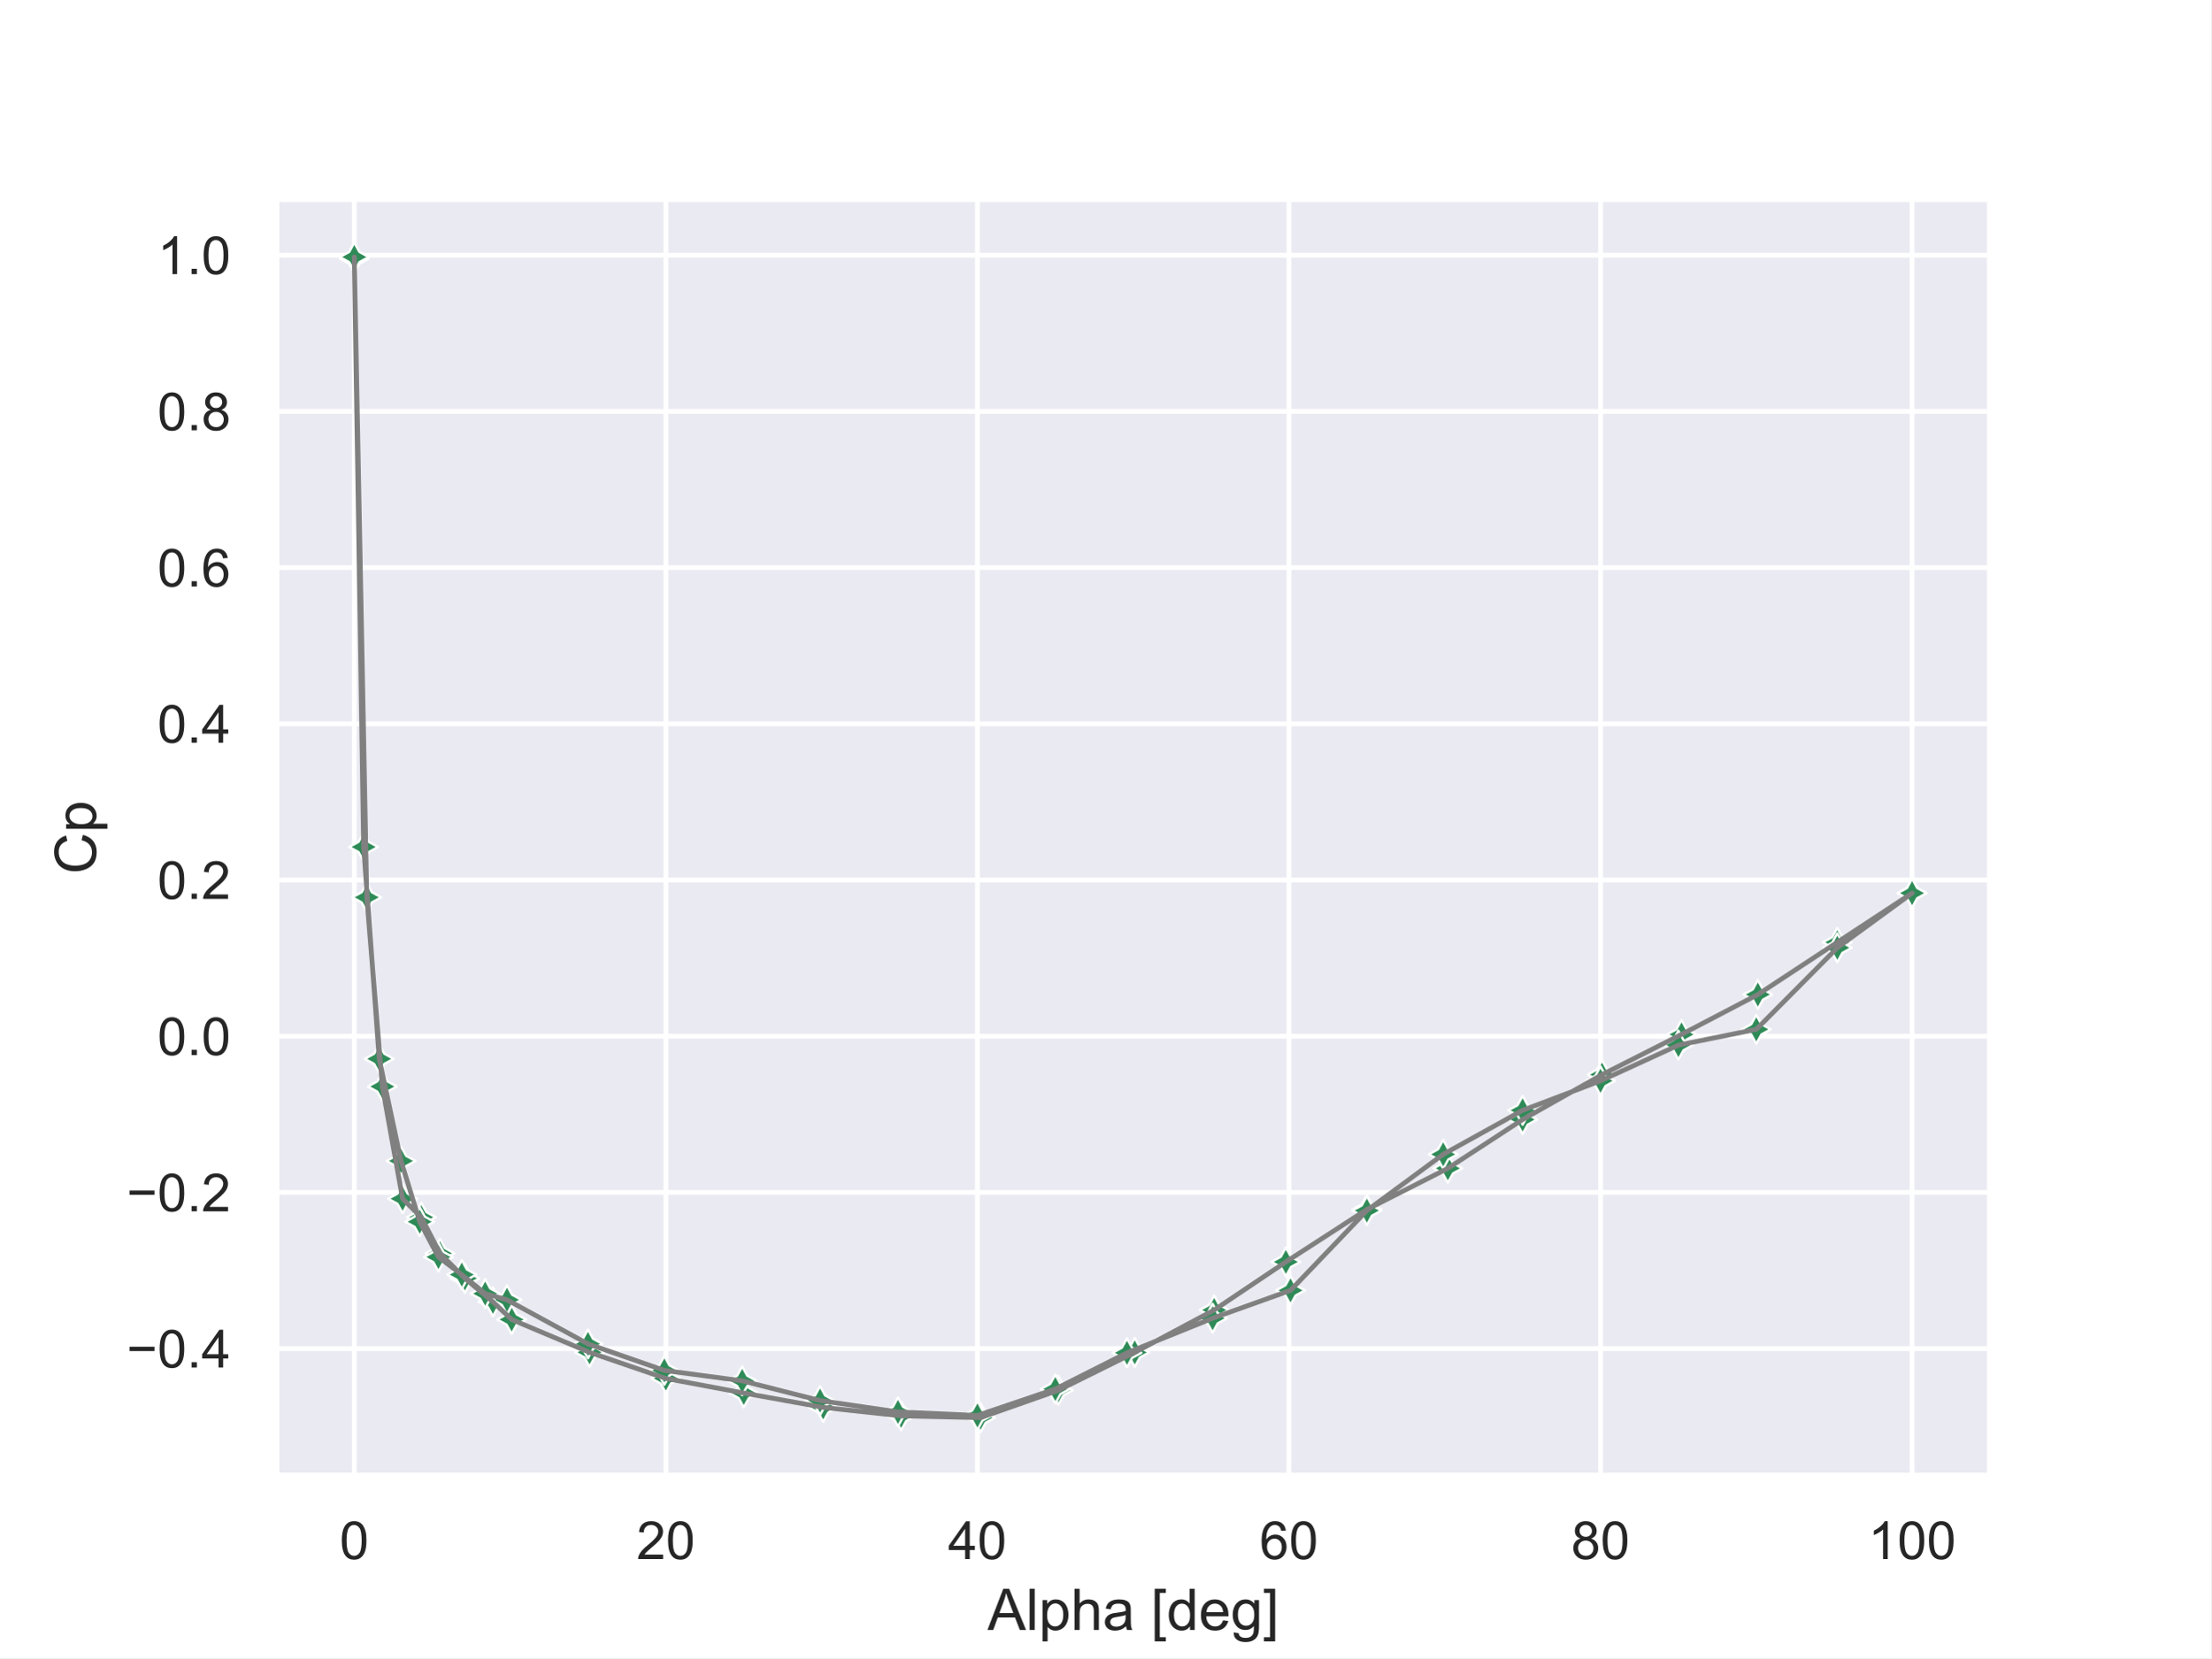
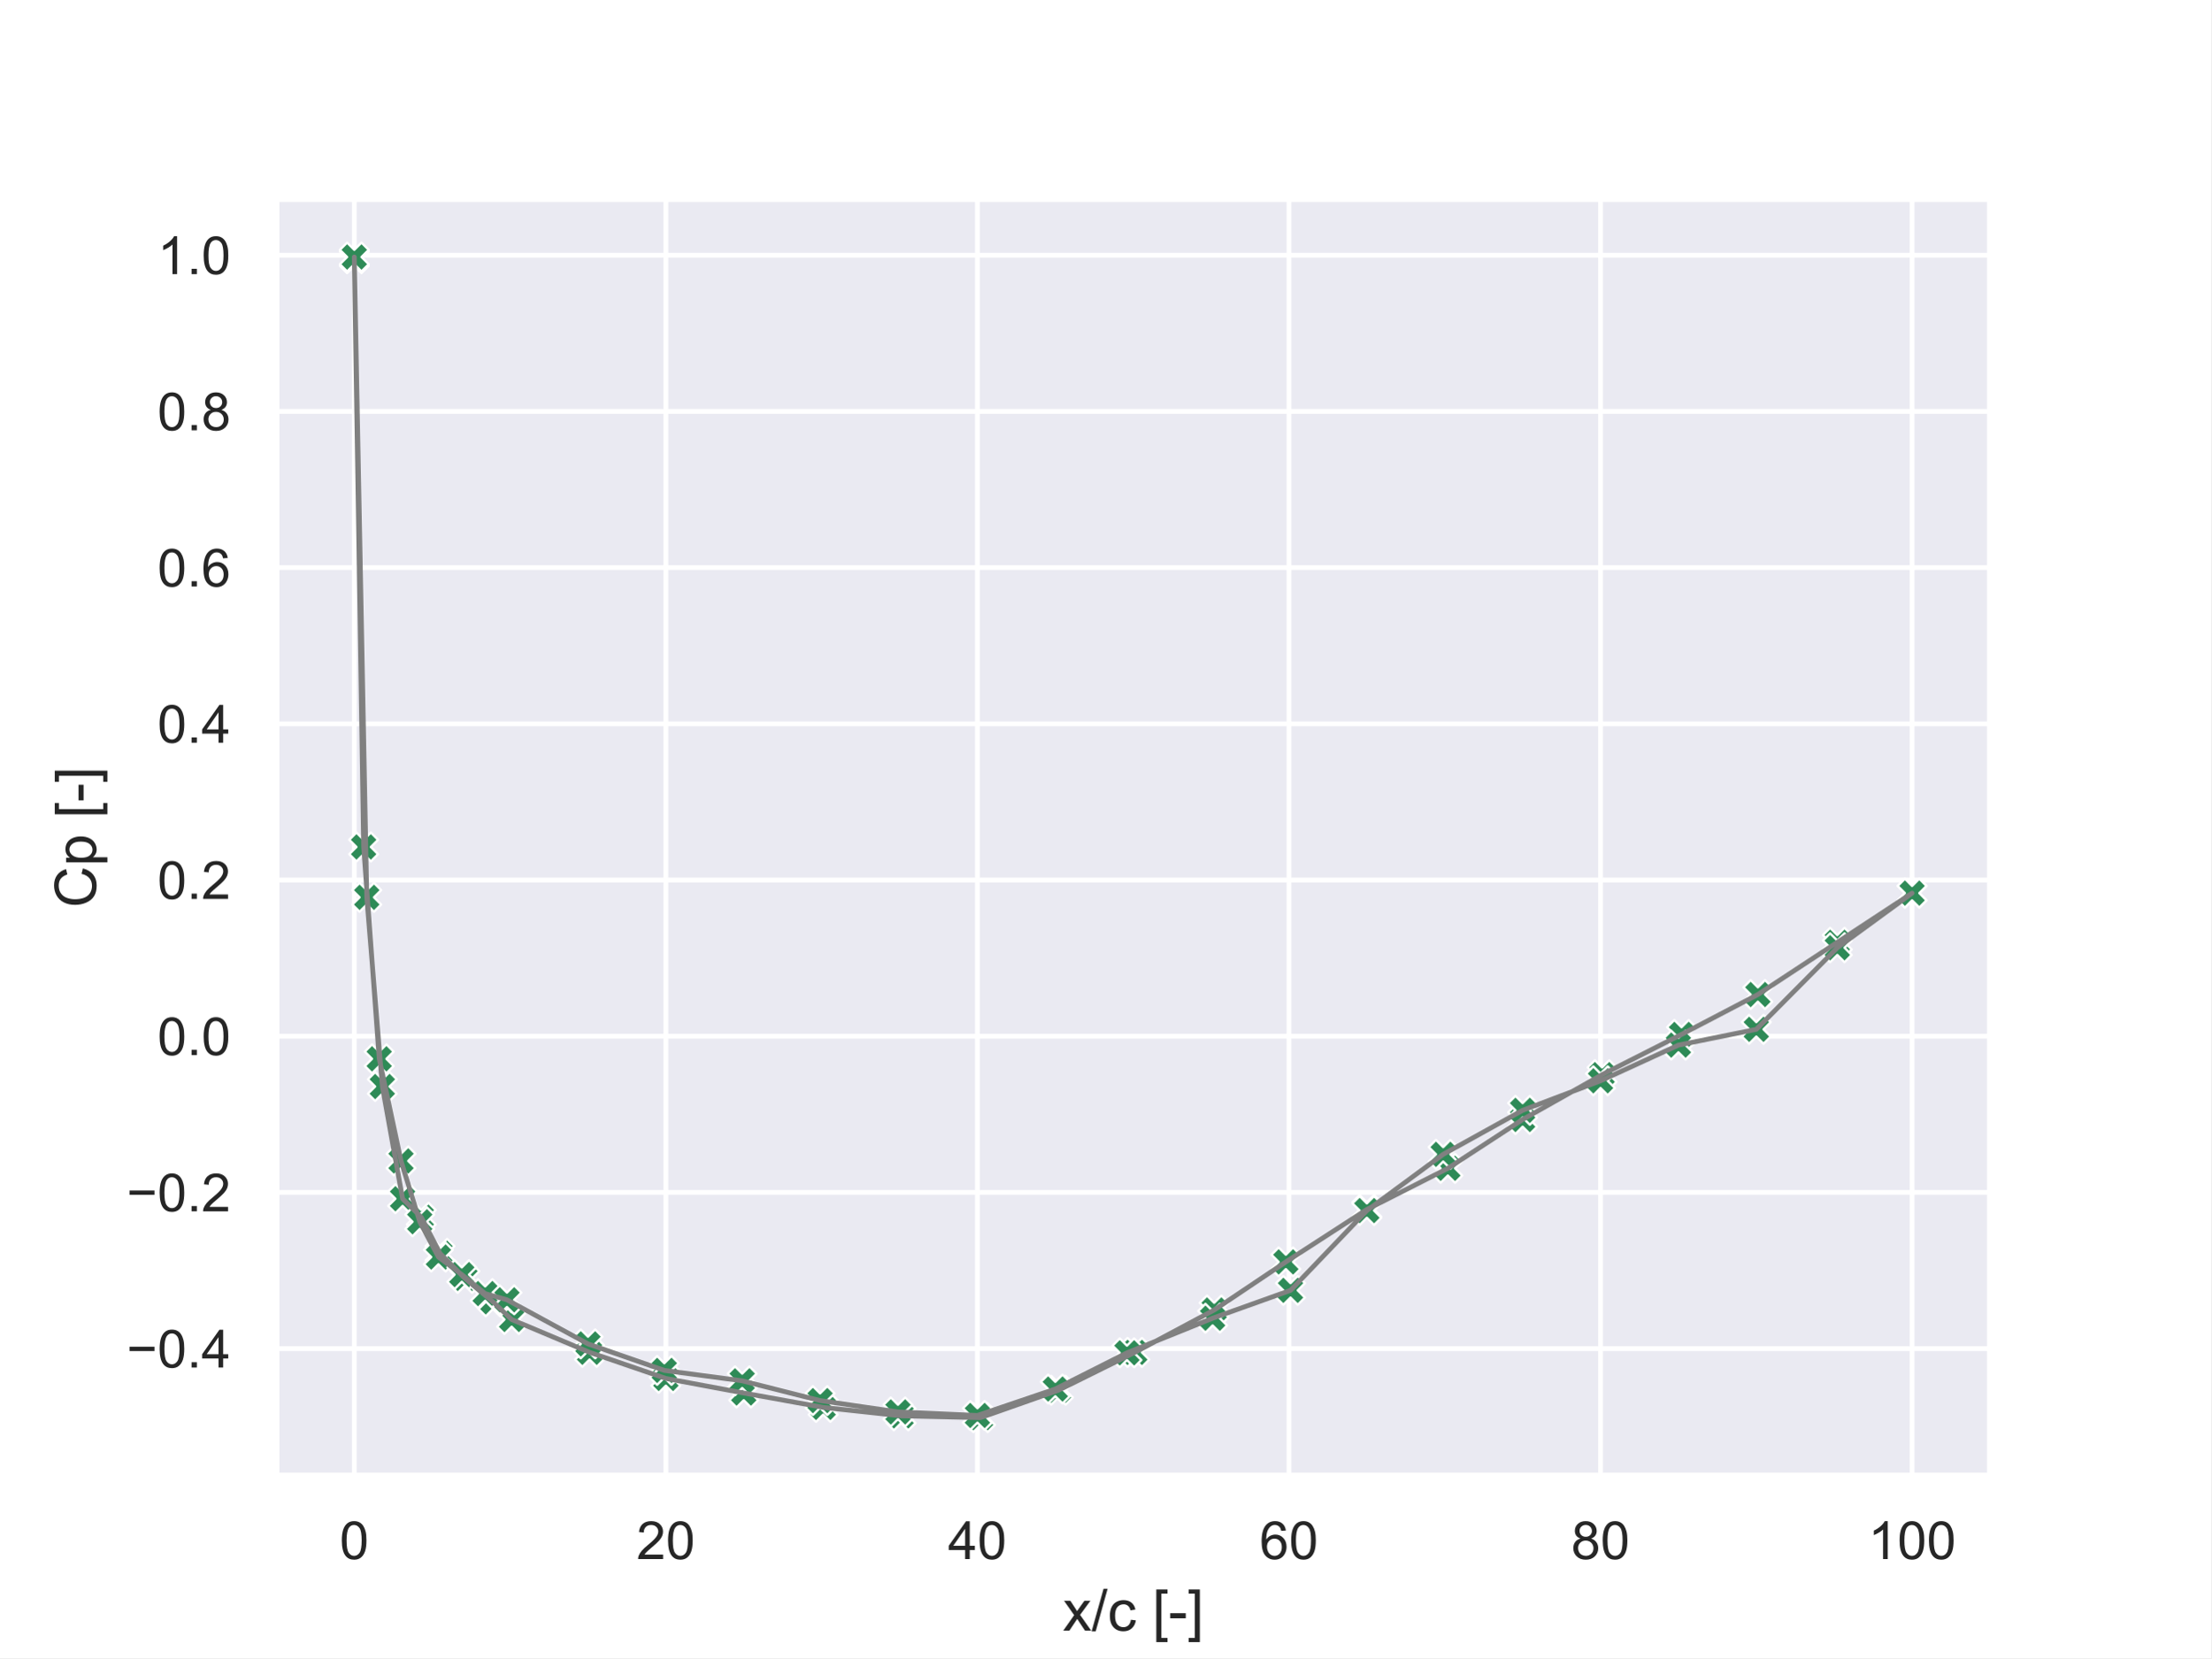
<svg xmlns="http://www.w3.org/2000/svg" xmlns:xlink="http://www.w3.org/1999/xlink" width="460.8pt" height="345.6pt" viewBox="0 0 460.8 345.6" version="1.1">
  <defs>
    <style type="text/css">*{stroke-linejoin: round; stroke-linecap: butt}</style>
  </defs>
  <g id="figure_1">
    <g id="patch_1">
      <path d="M 0 345.6  L 460.8 345.6  L 460.8 0  L 0 0  z " style="fill: #ffffff" />
    </g>
    <g id="axes_1">
      <g id="patch_2">
        <path d="M 57.6 307.584  L 414.72 307.584  L 414.72 41.472  L 57.6 41.472  z " style="fill: #eaeaf2" />
      </g>
      <g id="matplotlib.axis_1">
        <g id="xtick_1">
          <g id="line2d_1">
-             <path d="M 73.833 307.584  L 73.833 41.472  " clip-path="url(#pcb213c6f1f)" style="fill: none; stroke: #ffffff; stroke-linecap: round" />
+             <path d="M 73.833 307.584  L 73.833 41.472  " clip-path="url(#p133eb3e80a)" style="fill: none; stroke: #ffffff; stroke-linecap: round" />
          </g>
          <g id="text_1">
            <g style="fill: #262626" transform="translate(70.77421 324.9576) scale(0.11 -0.11)">
              <defs>
                <path id="ArialMT-30" d="M 266 2259  Q 266 3072 433 3567  Q 600 4063 929 4331  Q 1259 4600 1759 4600  Q 2128 4600 2406 4451  Q 2684 4303 2865 4023  Q 3047 3744 3150 3342  Q 3253 2941 3253 2259  Q 3253 1453 3087 958  Q 2922 463 2592 192  Q 2263 -78 1759 -78  Q 1097 -78 719 397  Q 266 969 266 2259  z M 844 2259  Q 844 1131 1108 757  Q 1372 384 1759 384  Q 2147 384 2411 759  Q 2675 1134 2675 2259  Q 2675 3391 2411 3762  Q 2147 4134 1753 4134  Q 1366 4134 1134 3806  Q 844 3388 844 2259  z " transform="scale(0.015625)" />
              </defs>
              <use xlink:href="#ArialMT-30" />
            </g>
          </g>
        </g>
        <g id="xtick_2">
          <g id="line2d_2">
-             <path d="M 138.764 307.584  L 138.764 41.472  " clip-path="url(#pcb213c6f1f)" style="fill: none; stroke: #ffffff; stroke-linecap: round" />
+             <path d="M 138.764 307.584  L 138.764 41.472  " clip-path="url(#p133eb3e80a)" style="fill: none; stroke: #ffffff; stroke-linecap: round" />
          </g>
          <g id="text_2">
            <g style="fill: #262626" transform="translate(132.6466 324.9576) scale(0.11 -0.11)">
              <defs>
                <path id="ArialMT-32" d="M 3222 541  L 3222 0  L 194 0  Q 188 203 259 391  Q 375 700 629 1000  Q 884 1300 1366 1694  Q 2113 2306 2375 2664  Q 2638 3022 2638 3341  Q 2638 3675 2398 3904  Q 2159 4134 1775 4134  Q 1369 4134 1125 3890  Q 881 3647 878 3216  L 300 3275  Q 359 3922 746 4261  Q 1134 4600 1788 4600  Q 2447 4600 2831 4234  Q 3216 3869 3216 3328  Q 3216 3053 3103 2787  Q 2991 2522 2730 2228  Q 2469 1934 1863 1422  Q 1356 997 1212 845  Q 1069 694 975 541  L 3222 541  z " transform="scale(0.015625)" />
              </defs>
              <use xlink:href="#ArialMT-32" />
              <use xlink:href="#ArialMT-30" x="55.615" />
            </g>
          </g>
        </g>
        <g id="xtick_3">
          <g id="line2d_3">
-             <path d="M 203.695 307.584  L 203.695 41.472  " clip-path="url(#pcb213c6f1f)" style="fill: none; stroke: #ffffff; stroke-linecap: round" />
+             <path d="M 203.695 307.584  L 203.695 41.472  " clip-path="url(#p133eb3e80a)" style="fill: none; stroke: #ffffff; stroke-linecap: round" />
          </g>
          <g id="text_3">
            <g style="fill: #262626" transform="translate(197.5775 324.9576) scale(0.11 -0.11)">
              <defs>
                <path id="ArialMT-34" d="M 2069 0  L 2069 1097  L 81 1097  L 81 1613  L 2172 4581  L 2631 4581  L 2631 1613  L 3250 1613  L 3250 1097  L 2631 1097  L 2631 0  L 2069 0  z M 2069 1613  L 2069 3678  L 634 1613  L 2069 1613  z " transform="scale(0.015625)" />
              </defs>
              <use xlink:href="#ArialMT-34" />
              <use xlink:href="#ArialMT-30" x="55.615" />
            </g>
          </g>
        </g>
        <g id="xtick_4">
          <g id="line2d_4">
-             <path d="M 268.625 307.584  L 268.625 41.472  " clip-path="url(#pcb213c6f1f)" style="fill: none; stroke: #ffffff; stroke-linecap: round" />
+             <path d="M 268.625 307.584  L 268.625 41.472  " clip-path="url(#p133eb3e80a)" style="fill: none; stroke: #ffffff; stroke-linecap: round" />
          </g>
          <g id="text_4">
            <g style="fill: #262626" transform="translate(262.5084 324.9576) scale(0.11 -0.11)">
              <defs>
                <path id="ArialMT-36" d="M 3184 3459  L 2625 3416  Q 2550 3747 2413 3897  Q 2184 4138 1850 4138  Q 1581 4138 1378 3988  Q 1113 3794 959 3422  Q 806 3050 800 2363  Q 1003 2672 1297 2822  Q 1591 2972 1913 2972  Q 2475 2972 2870 2558  Q 3266 2144 3266 1488  Q 3266 1056 3080 686  Q 2894 316 2569 119  Q 2244 -78 1831 -78  Q 1128 -78 684 439  Q 241 956 241 2144  Q 241 3472 731 4075  Q 1159 4600 1884 4600  Q 2425 4600 2770 4297  Q 3116 3994 3184 3459  z M 888 1484  Q 888 1194 1011 928  Q 1134 663 1356 523  Q 1578 384 1822 384  Q 2178 384 2434 671  Q 2691 959 2691 1453  Q 2691 1928 2437 2201  Q 2184 2475 1800 2475  Q 1419 2475 1153 2201  Q 888 1928 888 1484  z " transform="scale(0.015625)" />
              </defs>
              <use xlink:href="#ArialMT-36" />
              <use xlink:href="#ArialMT-30" x="55.615" />
            </g>
          </g>
        </g>
        <g id="xtick_5">
          <g id="line2d_5">
-             <path d="M 333.556 307.584  L 333.556 41.472  " clip-path="url(#pcb213c6f1f)" style="fill: none; stroke: #ffffff; stroke-linecap: round" />
+             <path d="M 333.556 307.584  L 333.556 41.472  " clip-path="url(#p133eb3e80a)" style="fill: none; stroke: #ffffff; stroke-linecap: round" />
          </g>
          <g id="text_5">
            <g style="fill: #262626" transform="translate(327.4393 324.9576) scale(0.11 -0.11)">
              <defs>
                <path id="ArialMT-38" d="M 1131 2484  Q 781 2613 612 2850  Q 444 3088 444 3419  Q 444 3919 803 4259  Q 1163 4600 1759 4600  Q 2359 4600 2725 4251  Q 3091 3903 3091 3403  Q 3091 3084 2923 2848  Q 2756 2613 2416 2484  Q 2838 2347 3058 2040  Q 3278 1734 3278 1309  Q 3278 722 2862 322  Q 2447 -78 1769 -78  Q 1091 -78 675 323  Q 259 725 259 1325  Q 259 1772 486 2073  Q 713 2375 1131 2484  z M 1019 3438  Q 1019 3113 1228 2906  Q 1438 2700 1772 2700  Q 2097 2700 2305 2904  Q 2513 3109 2513 3406  Q 2513 3716 2298 3927  Q 2084 4138 1766 4138  Q 1444 4138 1231 3931  Q 1019 3725 1019 3438  z M 838 1322  Q 838 1081 952 856  Q 1066 631 1291 507  Q 1516 384 1775 384  Q 2178 384 2440 643  Q 2703 903 2703 1303  Q 2703 1709 2433 1975  Q 2163 2241 1756 2241  Q 1359 2241 1098 1978  Q 838 1716 838 1322  z " transform="scale(0.015625)" />
              </defs>
              <use xlink:href="#ArialMT-38" />
              <use xlink:href="#ArialMT-30" x="55.615" />
            </g>
          </g>
        </g>
        <g id="xtick_6">
          <g id="line2d_6">
-             <path d="M 398.487 307.584  L 398.487 41.472  " clip-path="url(#pcb213c6f1f)" style="fill: none; stroke: #ffffff; stroke-linecap: round" />
+             <path d="M 398.487 307.584  L 398.487 41.472  " clip-path="url(#p133eb3e80a)" style="fill: none; stroke: #ffffff; stroke-linecap: round" />
          </g>
          <g id="text_6">
            <g style="fill: #262626" transform="translate(389.3117 324.9576) scale(0.11 -0.11)">
              <defs>
                <path id="ArialMT-31" d="M 2384 0  L 1822 0  L 1822 3584  Q 1619 3391 1289 3197  Q 959 3003 697 2906  L 697 3450  Q 1169 3672 1522 3987  Q 1875 4303 2022 4600  L 2384 4600  L 2384 0  z " transform="scale(0.015625)" />
              </defs>
              <use xlink:href="#ArialMT-31" />
              <use xlink:href="#ArialMT-30" x="55.615" />
              <use xlink:href="#ArialMT-30" x="111.23" />
            </g>
          </g>
        </g>
        <g id="text_7">
-           <g style="fill: #262626" transform="translate(205.8047 339.7332) scale(0.12 -0.12)">
+           <g style="fill: #262626" transform="translate(221.4947 339.8795) scale(0.12 -0.12)">
            <defs>
-               <path id="ArialMT-41" d="M -9 0  L 1750 4581  L 2403 4581  L 4278 0  L 3588 0  L 3053 1388  L 1138 1388  L 634 0  L -9 0  z M 1313 1881  L 2866 1881  L 2388 3150  Q 2169 3728 2063 4100  Q 1975 3659 1816 3225  L 1313 1881  z " transform="scale(0.015625)" />
-               <path id="ArialMT-6c" d="M 409 0  L 409 4581  L 972 4581  L 972 0  L 409 0  z " transform="scale(0.015625)" />
-               <path id="ArialMT-70" d="M 422 -1272  L 422 3319  L 934 3319  L 934 2888  Q 1116 3141 1344 3267  Q 1572 3394 1897 3394  Q 2322 3394 2647 3175  Q 2972 2956 3137 2557  Q 3303 2159 3303 1684  Q 3303 1175 3120 767  Q 2938 359 2589 142  Q 2241 -75 1856 -75  Q 1575 -75 1351 44  Q 1128 163 984 344  L 984 -1272  L 422 -1272  z M 931 1641  Q 931 1000 1190 694  Q 1450 388 1819 388  Q 2194 388 2461 705  Q 2728 1022 2728 1688  Q 2728 2322 2467 2637  Q 2206 2953 1844 2953  Q 1484 2953 1207 2617  Q 931 2281 931 1641  z " transform="scale(0.015625)" />
-               <path id="ArialMT-68" d="M 422 0  L 422 4581  L 984 4581  L 984 2938  Q 1378 3394 1978 3394  Q 2347 3394 2619 3248  Q 2891 3103 3008 2847  Q 3125 2591 3125 2103  L 3125 0  L 2563 0  L 2563 2103  Q 2563 2525 2380 2717  Q 2197 2909 1863 2909  Q 1613 2909 1392 2779  Q 1172 2650 1078 2428  Q 984 2206 984 1816  L 984 0  L 422 0  z " transform="scale(0.015625)" />
-               <path id="ArialMT-61" d="M 2588 409  Q 2275 144 1986 34  Q 1697 -75 1366 -75  Q 819 -75 525 192  Q 231 459 231 875  Q 231 1119 342 1320  Q 453 1522 633 1644  Q 813 1766 1038 1828  Q 1203 1872 1538 1913  Q 2219 1994 2541 2106  Q 2544 2222 2544 2253  Q 2544 2597 2384 2738  Q 2169 2928 1744 2928  Q 1347 2928 1158 2789  Q 969 2650 878 2297  L 328 2372  Q 403 2725 575 2942  Q 747 3159 1072 3276  Q 1397 3394 1825 3394  Q 2250 3394 2515 3294  Q 2781 3194 2906 3042  Q 3031 2891 3081 2659  Q 3109 2516 3109 2141  L 3109 1391  Q 3109 606 3145 398  Q 3181 191 3288 0  L 2700 0  Q 2613 175 2588 409  z M 2541 1666  Q 2234 1541 1622 1453  Q 1275 1403 1131 1340  Q 988 1278 909 1158  Q 831 1038 831 891  Q 831 666 1001 516  Q 1172 366 1500 366  Q 1825 366 2078 508  Q 2331 650 2450 897  Q 2541 1088 2541 1459  L 2541 1666  z " transform="scale(0.015625)" />
+               <path id="ArialMT-78" d="M 47 0  L 1259 1725  L 138 3319  L 841 3319  L 1350 2541  Q 1494 2319 1581 2169  Q 1719 2375 1834 2534  L 2394 3319  L 3066 3319  L 1919 1756  L 3153 0  L 2463 0  L 1781 1031  L 1600 1309  L 728 0  L 47 0  z " transform="scale(0.015625)" />
+               <path id="ArialMT-2f" d="M 0 -78  L 1328 4659  L 1778 4659  L 453 -78  L 0 -78  z " transform="scale(0.015625)" />
+               <path id="ArialMT-63" d="M 2588 1216  L 3141 1144  Q 3050 572 2676 248  Q 2303 -75 1759 -75  Q 1078 -75 664 370  Q 250 816 250 1647  Q 250 2184 428 2587  Q 606 2991 970 3192  Q 1334 3394 1763 3394  Q 2303 3394 2647 3120  Q 2991 2847 3088 2344  L 2541 2259  Q 2463 2594 2264 2762  Q 2066 2931 1784 2931  Q 1359 2931 1093 2626  Q 828 2322 828 1663  Q 828 994 1084 691  Q 1341 388 1753 388  Q 2084 388 2306 591  Q 2528 794 2588 1216  z " transform="scale(0.015625)" />
              <path id="ArialMT-20" transform="scale(0.015625)" />
              <path id="ArialMT-5b" d="M 434 -1272  L 434 4581  L 1675 4581  L 1675 4116  L 997 4116  L 997 -806  L 1675 -806  L 1675 -1272  L 434 -1272  z " transform="scale(0.015625)" />
-               <path id="ArialMT-64" d="M 2575 0  L 2575 419  Q 2259 -75 1647 -75  Q 1250 -75 917 144  Q 584 363 401 755  Q 219 1147 219 1656  Q 219 2153 384 2558  Q 550 2963 881 3178  Q 1213 3394 1622 3394  Q 1922 3394 2156 3267  Q 2391 3141 2538 2938  L 2538 4581  L 3097 4581  L 3097 0  L 2575 0  z M 797 1656  Q 797 1019 1065 703  Q 1334 388 1700 388  Q 2069 388 2326 689  Q 2584 991 2584 1609  Q 2584 2291 2321 2609  Q 2059 2928 1675 2928  Q 1300 2928 1048 2622  Q 797 2316 797 1656  z " transform="scale(0.015625)" />
-               <path id="ArialMT-65" d="M 2694 1069  L 3275 997  Q 3138 488 2766 206  Q 2394 -75 1816 -75  Q 1088 -75 661 373  Q 234 822 234 1631  Q 234 2469 665 2931  Q 1097 3394 1784 3394  Q 2450 3394 2872 2941  Q 3294 2488 3294 1666  Q 3294 1616 3291 1516  L 816 1516  Q 847 969 1125 678  Q 1403 388 1819 388  Q 2128 388 2347 550  Q 2566 713 2694 1069  z M 847 1978  L 2700 1978  Q 2663 2397 2488 2606  Q 2219 2931 1791 2931  Q 1403 2931 1139 2672  Q 875 2413 847 1978  z " transform="scale(0.015625)" />
-               <path id="ArialMT-67" d="M 319 -275  L 866 -356  Q 900 -609 1056 -725  Q 1266 -881 1628 -881  Q 2019 -881 2231 -725  Q 2444 -569 2519 -288  Q 2563 -116 2559 434  Q 2191 0 1641 0  Q 956 0 581 494  Q 206 988 206 1678  Q 206 2153 378 2554  Q 550 2956 876 3175  Q 1203 3394 1644 3394  Q 2231 3394 2613 2919  L 2613 3319  L 3131 3319  L 3131 450  Q 3131 -325 2973 -648  Q 2816 -972 2473 -1159  Q 2131 -1347 1631 -1347  Q 1038 -1347 672 -1080  Q 306 -813 319 -275  z M 784 1719  Q 784 1066 1043 766  Q 1303 466 1694 466  Q 2081 466 2343 764  Q 2606 1063 2606 1700  Q 2606 2309 2336 2618  Q 2066 2928 1684 2928  Q 1309 2928 1046 2623  Q 784 2319 784 1719  z " transform="scale(0.015625)" />
+               <path id="ArialMT-2d" d="M 203 1375  L 203 1941  L 1931 1941  L 1931 1375  L 203 1375  z " transform="scale(0.015625)" />
              <path id="ArialMT-5d" d="M 1363 -1272  L 122 -1272  L 122 -806  L 800 -806  L 800 4116  L 122 4116  L 122 4581  L 1363 4581  L 1363 -1272  z " transform="scale(0.015625)" />
            </defs>
-             <use xlink:href="#ArialMT-41" />
-             <use xlink:href="#ArialMT-6c" x="66.699" />
-             <use xlink:href="#ArialMT-70" x="88.916" />
-             <use xlink:href="#ArialMT-68" x="144.531" />
-             <use xlink:href="#ArialMT-61" x="200.146" />
-             <use xlink:href="#ArialMT-20" x="255.762" />
-             <use xlink:href="#ArialMT-5b" x="283.545" />
-             <use xlink:href="#ArialMT-64" x="311.328" />
-             <use xlink:href="#ArialMT-65" x="366.943" />
-             <use xlink:href="#ArialMT-67" x="422.559" />
-             <use xlink:href="#ArialMT-5d" x="478.174" />
+             <use xlink:href="#ArialMT-78" />
+             <use xlink:href="#ArialMT-2f" x="50" />
+             <use xlink:href="#ArialMT-63" x="77.783" />
+             <use xlink:href="#ArialMT-20" x="127.783" />
+             <use xlink:href="#ArialMT-5b" x="155.566" />
+             <use xlink:href="#ArialMT-2d" x="183.35" />
+             <use xlink:href="#ArialMT-5d" x="216.65" />
          </g>
        </g>
      </g>
      <g id="matplotlib.axis_2">
        <g id="ytick_1">
          <g id="line2d_7">
-             <path d="M 57.6 281.097  L 414.72 281.097  " clip-path="url(#pcb213c6f1f)" style="fill: none; stroke: #ffffff; stroke-linecap: round" />
+             <path d="M 57.6 281.097  L 414.72 281.097  " clip-path="url(#p133eb3e80a)" style="fill: none; stroke: #ffffff; stroke-linecap: round" />
          </g>
          <g id="text_8">
            <g style="fill: #262626" transform="translate(26.38531 285.0341) scale(0.11 -0.11)">
              <defs>
                <path id="ArialMT-2212" d="M 3381 1997  L 356 1997  L 356 2522  L 3381 2522  L 3381 1997  z " transform="scale(0.015625)" />
                <path id="ArialMT-2e" d="M 581 0  L 581 641  L 1222 641  L 1222 0  L 581 0  z " transform="scale(0.015625)" />
              </defs>
              <use xlink:href="#ArialMT-2212" />
              <use xlink:href="#ArialMT-30" x="58.398" />
              <use xlink:href="#ArialMT-2e" x="114.014" />
              <use xlink:href="#ArialMT-34" x="141.797" />
            </g>
          </g>
        </g>
        <g id="ytick_2">
          <g id="line2d_8">
-             <path d="M 57.6 248.539  L 414.72 248.539  " clip-path="url(#pcb213c6f1f)" style="fill: none; stroke: #ffffff; stroke-linecap: round" />
+             <path d="M 57.6 248.539  L 414.72 248.539  " clip-path="url(#p133eb3e80a)" style="fill: none; stroke: #ffffff; stroke-linecap: round" />
          </g>
          <g id="text_9">
            <g style="fill: #262626" transform="translate(26.38531 252.476) scale(0.11 -0.11)">
              <use xlink:href="#ArialMT-2212" />
              <use xlink:href="#ArialMT-30" x="58.398" />
              <use xlink:href="#ArialMT-2e" x="114.014" />
              <use xlink:href="#ArialMT-32" x="141.797" />
            </g>
          </g>
        </g>
        <g id="ytick_3">
          <g id="line2d_9">
-             <path d="M 57.6 215.981  L 414.72 215.981  " clip-path="url(#pcb213c6f1f)" style="fill: none; stroke: #ffffff; stroke-linecap: round" />
+             <path d="M 57.6 215.981  L 414.72 215.981  " clip-path="url(#p133eb3e80a)" style="fill: none; stroke: #ffffff; stroke-linecap: round" />
          </g>
          <g id="text_10">
            <g style="fill: #262626" transform="translate(32.81 219.9178) scale(0.11 -0.11)">
              <use xlink:href="#ArialMT-30" />
              <use xlink:href="#ArialMT-2e" x="55.615" />
              <use xlink:href="#ArialMT-30" x="83.398" />
            </g>
          </g>
        </g>
        <g id="ytick_4">
          <g id="line2d_10">
-             <path d="M 57.6 183.423  L 414.72 183.423  " clip-path="url(#pcb213c6f1f)" style="fill: none; stroke: #ffffff; stroke-linecap: round" />
+             <path d="M 57.6 183.423  L 414.72 183.423  " clip-path="url(#p133eb3e80a)" style="fill: none; stroke: #ffffff; stroke-linecap: round" />
          </g>
          <g id="text_11">
            <g style="fill: #262626" transform="translate(32.81 187.3597) scale(0.11 -0.11)">
              <use xlink:href="#ArialMT-30" />
              <use xlink:href="#ArialMT-2e" x="55.615" />
              <use xlink:href="#ArialMT-32" x="83.398" />
            </g>
          </g>
        </g>
        <g id="ytick_5">
          <g id="line2d_11">
-             <path d="M 57.6 150.865  L 414.72 150.865  " clip-path="url(#pcb213c6f1f)" style="fill: none; stroke: #ffffff; stroke-linecap: round" />
+             <path d="M 57.6 150.865  L 414.72 150.865  " clip-path="url(#p133eb3e80a)" style="fill: none; stroke: #ffffff; stroke-linecap: round" />
          </g>
          <g id="text_12">
            <g style="fill: #262626" transform="translate(32.81 154.8015) scale(0.11 -0.11)">
              <use xlink:href="#ArialMT-30" />
              <use xlink:href="#ArialMT-2e" x="55.615" />
              <use xlink:href="#ArialMT-34" x="83.398" />
            </g>
          </g>
        </g>
        <g id="ytick_6">
          <g id="line2d_12">
-             <path d="M 57.6 118.307  L 414.72 118.307  " clip-path="url(#pcb213c6f1f)" style="fill: none; stroke: #ffffff; stroke-linecap: round" />
+             <path d="M 57.6 118.307  L 414.72 118.307  " clip-path="url(#p133eb3e80a)" style="fill: none; stroke: #ffffff; stroke-linecap: round" />
          </g>
          <g id="text_13">
            <g style="fill: #262626" transform="translate(32.81 122.2434) scale(0.11 -0.11)">
              <use xlink:href="#ArialMT-30" />
              <use xlink:href="#ArialMT-2e" x="55.615" />
              <use xlink:href="#ArialMT-36" x="83.398" />
            </g>
          </g>
        </g>
        <g id="ytick_7">
          <g id="line2d_13">
-             <path d="M 57.6 85.748  L 414.72 85.748  " clip-path="url(#pcb213c6f1f)" style="fill: none; stroke: #ffffff; stroke-linecap: round" />
+             <path d="M 57.6 85.748  L 414.72 85.748  " clip-path="url(#p133eb3e80a)" style="fill: none; stroke: #ffffff; stroke-linecap: round" />
          </g>
          <g id="text_14">
            <g style="fill: #262626" transform="translate(32.81 89.68526) scale(0.11 -0.11)">
              <use xlink:href="#ArialMT-30" />
              <use xlink:href="#ArialMT-2e" x="55.615" />
              <use xlink:href="#ArialMT-38" x="83.398" />
            </g>
          </g>
        </g>
        <g id="ytick_8">
          <g id="line2d_14">
-             <path d="M 57.6 53.19  L 414.72 53.19  " clip-path="url(#pcb213c6f1f)" style="fill: none; stroke: #ffffff; stroke-linecap: round" />
+             <path d="M 57.6 53.19  L 414.72 53.19  " clip-path="url(#p133eb3e80a)" style="fill: none; stroke: #ffffff; stroke-linecap: round" />
          </g>
          <g id="text_15">
            <g style="fill: #262626" transform="translate(32.81 57.12712) scale(0.11 -0.11)">
              <use xlink:href="#ArialMT-31" />
              <use xlink:href="#ArialMT-2e" x="55.615" />
              <use xlink:href="#ArialMT-30" x="83.398" />
            </g>
          </g>
        </g>
        <g id="text_16">
-           <g style="fill: #262626" transform="translate(20.00031 182.1977) rotate(-90) scale(0.12 -0.12)">
+           <g style="fill: #262626" transform="translate(20.00031 189.1961) rotate(-90) scale(0.12 -0.12)">
            <defs>
              <path id="ArialMT-43" d="M 3763 1606  L 4369 1453  Q 4178 706 3683 314  Q 3188 -78 2472 -78  Q 1731 -78 1267 223  Q 803 525 561 1097  Q 319 1669 319 2325  Q 319 3041 592 3573  Q 866 4106 1370 4382  Q 1875 4659 2481 4659  Q 3169 4659 3637 4309  Q 4106 3959 4291 3325  L 3694 3184  Q 3534 3684 3231 3912  Q 2928 4141 2469 4141  Q 1941 4141 1586 3887  Q 1231 3634 1087 3207  Q 944 2781 944 2328  Q 944 1744 1114 1308  Q 1284 872 1643 656  Q 2003 441 2422 441  Q 2931 441 3284 734  Q 3638 1028 3763 1606  z " transform="scale(0.015625)" />
+               <path id="ArialMT-70" d="M 422 -1272  L 422 3319  L 934 3319  L 934 2888  Q 1116 3141 1344 3267  Q 1572 3394 1897 3394  Q 2322 3394 2647 3175  Q 2972 2956 3137 2557  Q 3303 2159 3303 1684  Q 3303 1175 3120 767  Q 2938 359 2589 142  Q 2241 -75 1856 -75  Q 1575 -75 1351 44  Q 1128 163 984 344  L 984 -1272  L 422 -1272  z M 931 1641  Q 931 1000 1190 694  Q 1450 388 1819 388  Q 2194 388 2461 705  Q 2728 1022 2728 1688  Q 2728 2322 2467 2637  Q 2206 2953 1844 2953  Q 1484 2953 1207 2617  Q 931 2281 931 1641  z " transform="scale(0.015625)" />
            </defs>
            <use xlink:href="#ArialMT-43" />
            <use xlink:href="#ArialMT-70" x="72.217" />
+             <use xlink:href="#ArialMT-20" x="127.832" />
+             <use xlink:href="#ArialMT-5b" x="155.615" />
+             <use xlink:href="#ArialMT-2d" x="183.398" />
+             <use xlink:href="#ArialMT-5d" x="216.699" />
          </g>
        </g>
      </g>
      <g id="PathCollection_1">
        <defs>
-           <path id="m671ead7f37" d="M 0 -3  L -1.061 -1.061  L -3 -0  L -1.061 1.061  L -0 3  L 1.061 1.061  L 3 0  L 1.061 -1.061  z " style="stroke: #ffffff; stroke-width: 0.48" />
+           <path id="m58ddbb55e0" d="M -1.5 3  L 0 1.5  L 1.5 3  L 3 1.5  L 1.5 0  L 3 -1.5  L 1.5 -3  L 0 -1.5  L -1.5 -3  L -3 -1.5  L -1.5 0  L -3 1.5  z " style="stroke: #ffffff; stroke-width: 0.48" />
        </defs>
-         <g clip-path="url(#pcb213c6f1f)">
-           <use xlink:href="#m671ead7f37" x="398.487" y="186.155" style="fill: #2e8b57; stroke: #ffffff; stroke-width: 0.48" />
-           <use xlink:href="#m671ead7f37" x="382.904" y="196.402" style="fill: #2e8b57; stroke: #ffffff; stroke-width: 0.48" />
-           <use xlink:href="#m671ead7f37" x="366.346" y="207.29" style="fill: #2e8b57; stroke: #ffffff; stroke-width: 0.48" />
-           <use xlink:href="#m671ead7f37" x="350.438" y="215.605" style="fill: #2e8b57; stroke: #ffffff; stroke-width: 0.48" />
-           <use xlink:href="#m671ead7f37" x="333.881" y="223.99" style="fill: #2e8b57; stroke: #ffffff; stroke-width: 0.48" />
-           <use xlink:href="#m671ead7f37" x="317.324" y="233.346" style="fill: #2e8b57; stroke: #ffffff; stroke-width: 0.48" />
-           <use xlink:href="#m671ead7f37" x="301.74" y="243.52" style="fill: #2e8b57; stroke: #ffffff; stroke-width: 0.48" />
-           <use xlink:href="#m671ead7f37" x="284.858" y="252.095" style="fill: #2e8b57; stroke: #ffffff; stroke-width: 0.48" />
-           <use xlink:href="#m671ead7f37" x="267.976" y="263.024" style="fill: #2e8b57; stroke: #ffffff; stroke-width: 0.48" />
-           <use xlink:href="#m671ead7f37" x="253.042" y="273.046" style="fill: #2e8b57; stroke: #ffffff; stroke-width: 0.48" />
-           <use xlink:href="#m671ead7f37" x="236.485" y="281.888" style="fill: #2e8b57; stroke: #ffffff; stroke-width: 0.48" />
-           <use xlink:href="#m671ead7f37" x="220.577" y="289.771" style="fill: #2e8b57; stroke: #ffffff; stroke-width: 0.48" />
-           <use xlink:href="#m671ead7f37" x="204.344" y="295.488" style="fill: #2e8b57; stroke: #ffffff; stroke-width: 0.48" />
-           <use xlink:href="#m671ead7f37" x="187.786" y="295.114" style="fill: #2e8b57; stroke: #ffffff; stroke-width: 0.48" />
-           <use xlink:href="#m671ead7f37" x="171.554" y="293.347" style="fill: #2e8b57; stroke: #ffffff; stroke-width: 0.48" />
-           <use xlink:href="#m671ead7f37" x="154.996" y="290.35" style="fill: #2e8b57; stroke: #ffffff; stroke-width: 0.48" />
-           <use xlink:href="#m671ead7f37" x="138.764" y="287.316" style="fill: #2e8b57; stroke: #ffffff; stroke-width: 0.48" />
-           <use xlink:href="#m671ead7f37" x="122.856" y="281.867" style="fill: #2e8b57; stroke: #ffffff; stroke-width: 0.48" />
-           <use xlink:href="#m671ead7f37" x="106.623" y="275.03" style="fill: #2e8b57; stroke: #ffffff; stroke-width: 0.48" />
-           <use xlink:href="#m671ead7f37" x="102.727" y="271.346" style="fill: #2e8b57; stroke: #ffffff; stroke-width: 0.48" />
-           <use xlink:href="#m671ead7f37" x="96.883" y="266.461" style="fill: #2e8b57; stroke: #ffffff; stroke-width: 0.48" />
-           <use xlink:href="#m671ead7f37" x="91.689" y="261.237" style="fill: #2e8b57; stroke: #ffffff; stroke-width: 0.48" />
-           <use xlink:href="#m671ead7f37" x="87.793" y="253.714" style="fill: #2e8b57; stroke: #ffffff; stroke-width: 0.48" />
-           <use xlink:href="#m671ead7f37" x="83.897" y="249.856" style="fill: #2e8b57; stroke: #ffffff; stroke-width: 0.48" />
-           <use xlink:href="#m671ead7f37" x="79.677" y="226.463" style="fill: #2e8b57; stroke: #ffffff; stroke-width: 0.48" />
-           <use xlink:href="#m671ead7f37" x="76.43" y="187.032" style="fill: #2e8b57; stroke: #ffffff; stroke-width: 0.48" />
-           <use xlink:href="#m671ead7f37" x="73.833" y="53.913" style="fill: #2e8b57; stroke: #ffffff; stroke-width: 0.48" />
-           <use xlink:href="#m671ead7f37" x="73.833" y="53.568" style="fill: #2e8b57; stroke: #ffffff; stroke-width: 0.48" />
-           <use xlink:href="#m671ead7f37" x="75.781" y="176.534" style="fill: #2e8b57; stroke: #ffffff; stroke-width: 0.48" />
-           <use xlink:href="#m671ead7f37" x="79.027" y="220.694" style="fill: #2e8b57; stroke: #ffffff; stroke-width: 0.48" />
-           <use xlink:href="#m671ead7f37" x="83.572" y="241.979" style="fill: #2e8b57; stroke: #ffffff; stroke-width: 0.48" />
-           <use xlink:href="#m671ead7f37" x="87.468" y="254.654" style="fill: #2e8b57; stroke: #ffffff; stroke-width: 0.48" />
-           <use xlink:href="#m671ead7f37" x="91.364" y="262.01" style="fill: #2e8b57; stroke: #ffffff; stroke-width: 0.48" />
-           <use xlink:href="#m671ead7f37" x="96.234" y="265.67" style="fill: #2e8b57; stroke: #ffffff; stroke-width: 0.48" />
-           <use xlink:href="#m671ead7f37" x="101.104" y="269.627" style="fill: #2e8b57; stroke: #ffffff; stroke-width: 0.48" />
-           <use xlink:href="#m671ead7f37" x="105.649" y="270.925" style="fill: #2e8b57; stroke: #ffffff; stroke-width: 0.48" />
-           <use xlink:href="#m671ead7f37" x="122.531" y="280.112" style="fill: #2e8b57; stroke: #ffffff; stroke-width: 0.48" />
-           <use xlink:href="#m671ead7f37" x="138.439" y="285.638" style="fill: #2e8b57; stroke: #ffffff; stroke-width: 0.48" />
-           <use xlink:href="#m671ead7f37" x="154.672" y="287.811" style="fill: #2e8b57; stroke: #ffffff; stroke-width: 0.48" />
-           <use xlink:href="#m671ead7f37" x="170.904" y="291.925" style="fill: #2e8b57; stroke: #ffffff; stroke-width: 0.48" />
-           <use xlink:href="#m671ead7f37" x="187.137" y="294.293" style="fill: #2e8b57; stroke: #ffffff; stroke-width: 0.48" />
-           <use xlink:href="#m671ead7f37" x="203.695" y="295.027" style="fill: #2e8b57; stroke: #ffffff; stroke-width: 0.48" />
-           <use xlink:href="#m671ead7f37" x="219.927" y="289.518" style="fill: #2e8b57; stroke: #ffffff; stroke-width: 0.48" />
-           <use xlink:href="#m671ead7f37" x="234.861" y="281.975" style="fill: #2e8b57; stroke: #ffffff; stroke-width: 0.48" />
-           <use xlink:href="#m671ead7f37" x="252.717" y="274.761" style="fill: #2e8b57; stroke: #ffffff; stroke-width: 0.48" />
-           <use xlink:href="#m671ead7f37" x="268.95" y="268.955" style="fill: #2e8b57; stroke: #ffffff; stroke-width: 0.48" />
-           <use xlink:href="#m671ead7f37" x="284.858" y="252.324" style="fill: #2e8b57; stroke: #ffffff; stroke-width: 0.48" />
-           <use xlink:href="#m671ead7f37" x="300.766" y="240.6" style="fill: #2e8b57; stroke: #ffffff; stroke-width: 0.48" />
-           <use xlink:href="#m671ead7f37" x="317.324" y="231.427" style="fill: #2e8b57; stroke: #ffffff; stroke-width: 0.48" />
-           <use xlink:href="#m671ead7f37" x="333.556" y="225.278" style="fill: #2e8b57; stroke: #ffffff; stroke-width: 0.48" />
-           <use xlink:href="#m671ead7f37" x="349.789" y="217.835" style="fill: #2e8b57; stroke: #ffffff; stroke-width: 0.48" />
-           <use xlink:href="#m671ead7f37" x="366.022" y="214.548" style="fill: #2e8b57; stroke: #ffffff; stroke-width: 0.48" />
-           <use xlink:href="#m671ead7f37" x="382.904" y="197.542" style="fill: #2e8b57; stroke: #ffffff; stroke-width: 0.48" />
-           <use xlink:href="#m671ead7f37" x="398.487" y="186.155" style="fill: #2e8b57; stroke: #ffffff; stroke-width: 0.48" />
+         <g clip-path="url(#p133eb3e80a)">
+           <use xlink:href="#m58ddbb55e0" x="398.487" y="186.155" style="fill: #2e8b57; stroke: #ffffff; stroke-width: 0.48" />
+           <use xlink:href="#m58ddbb55e0" x="382.904" y="196.402" style="fill: #2e8b57; stroke: #ffffff; stroke-width: 0.48" />
+           <use xlink:href="#m58ddbb55e0" x="366.346" y="207.29" style="fill: #2e8b57; stroke: #ffffff; stroke-width: 0.48" />
+           <use xlink:href="#m58ddbb55e0" x="350.438" y="215.605" style="fill: #2e8b57; stroke: #ffffff; stroke-width: 0.48" />
+           <use xlink:href="#m58ddbb55e0" x="333.881" y="223.99" style="fill: #2e8b57; stroke: #ffffff; stroke-width: 0.48" />
+           <use xlink:href="#m58ddbb55e0" x="317.324" y="233.346" style="fill: #2e8b57; stroke: #ffffff; stroke-width: 0.48" />
+           <use xlink:href="#m58ddbb55e0" x="301.74" y="243.52" style="fill: #2e8b57; stroke: #ffffff; stroke-width: 0.48" />
+           <use xlink:href="#m58ddbb55e0" x="284.858" y="252.095" style="fill: #2e8b57; stroke: #ffffff; stroke-width: 0.48" />
+           <use xlink:href="#m58ddbb55e0" x="267.976" y="263.024" style="fill: #2e8b57; stroke: #ffffff; stroke-width: 0.48" />
+           <use xlink:href="#m58ddbb55e0" x="253.042" y="273.046" style="fill: #2e8b57; stroke: #ffffff; stroke-width: 0.48" />
+           <use xlink:href="#m58ddbb55e0" x="236.485" y="281.888" style="fill: #2e8b57; stroke: #ffffff; stroke-width: 0.48" />
+           <use xlink:href="#m58ddbb55e0" x="220.577" y="289.771" style="fill: #2e8b57; stroke: #ffffff; stroke-width: 0.48" />
+           <use xlink:href="#m58ddbb55e0" x="204.344" y="295.488" style="fill: #2e8b57; stroke: #ffffff; stroke-width: 0.48" />
+           <use xlink:href="#m58ddbb55e0" x="187.786" y="295.114" style="fill: #2e8b57; stroke: #ffffff; stroke-width: 0.48" />
+           <use xlink:href="#m58ddbb55e0" x="171.554" y="293.347" style="fill: #2e8b57; stroke: #ffffff; stroke-width: 0.48" />
+           <use xlink:href="#m58ddbb55e0" x="154.996" y="290.35" style="fill: #2e8b57; stroke: #ffffff; stroke-width: 0.48" />
+           <use xlink:href="#m58ddbb55e0" x="138.764" y="287.316" style="fill: #2e8b57; stroke: #ffffff; stroke-width: 0.48" />
+           <use xlink:href="#m58ddbb55e0" x="122.856" y="281.867" style="fill: #2e8b57; stroke: #ffffff; stroke-width: 0.48" />
+           <use xlink:href="#m58ddbb55e0" x="106.623" y="275.03" style="fill: #2e8b57; stroke: #ffffff; stroke-width: 0.48" />
+           <use xlink:href="#m58ddbb55e0" x="102.727" y="271.346" style="fill: #2e8b57; stroke: #ffffff; stroke-width: 0.48" />
+           <use xlink:href="#m58ddbb55e0" x="96.883" y="266.461" style="fill: #2e8b57; stroke: #ffffff; stroke-width: 0.48" />
+           <use xlink:href="#m58ddbb55e0" x="91.689" y="261.237" style="fill: #2e8b57; stroke: #ffffff; stroke-width: 0.48" />
+           <use xlink:href="#m58ddbb55e0" x="87.793" y="253.714" style="fill: #2e8b57; stroke: #ffffff; stroke-width: 0.48" />
+           <use xlink:href="#m58ddbb55e0" x="83.897" y="249.856" style="fill: #2e8b57; stroke: #ffffff; stroke-width: 0.48" />
+           <use xlink:href="#m58ddbb55e0" x="79.677" y="226.463" style="fill: #2e8b57; stroke: #ffffff; stroke-width: 0.48" />
+           <use xlink:href="#m58ddbb55e0" x="76.43" y="187.032" style="fill: #2e8b57; stroke: #ffffff; stroke-width: 0.48" />
+           <use xlink:href="#m58ddbb55e0" x="73.833" y="53.913" style="fill: #2e8b57; stroke: #ffffff; stroke-width: 0.48" />
+           <use xlink:href="#m58ddbb55e0" x="73.833" y="53.568" style="fill: #2e8b57; stroke: #ffffff; stroke-width: 0.48" />
+           <use xlink:href="#m58ddbb55e0" x="75.781" y="176.534" style="fill: #2e8b57; stroke: #ffffff; stroke-width: 0.48" />
+           <use xlink:href="#m58ddbb55e0" x="79.027" y="220.694" style="fill: #2e8b57; stroke: #ffffff; stroke-width: 0.48" />
+           <use xlink:href="#m58ddbb55e0" x="83.572" y="241.979" style="fill: #2e8b57; stroke: #ffffff; stroke-width: 0.48" />
+           <use xlink:href="#m58ddbb55e0" x="87.468" y="254.654" style="fill: #2e8b57; stroke: #ffffff; stroke-width: 0.48" />
+           <use xlink:href="#m58ddbb55e0" x="91.364" y="262.01" style="fill: #2e8b57; stroke: #ffffff; stroke-width: 0.48" />
+           <use xlink:href="#m58ddbb55e0" x="96.234" y="265.67" style="fill: #2e8b57; stroke: #ffffff; stroke-width: 0.48" />
+           <use xlink:href="#m58ddbb55e0" x="101.104" y="269.627" style="fill: #2e8b57; stroke: #ffffff; stroke-width: 0.48" />
+           <use xlink:href="#m58ddbb55e0" x="105.649" y="270.925" style="fill: #2e8b57; stroke: #ffffff; stroke-width: 0.48" />
+           <use xlink:href="#m58ddbb55e0" x="122.531" y="280.112" style="fill: #2e8b57; stroke: #ffffff; stroke-width: 0.48" />
+           <use xlink:href="#m58ddbb55e0" x="138.439" y="285.638" style="fill: #2e8b57; stroke: #ffffff; stroke-width: 0.48" />
+           <use xlink:href="#m58ddbb55e0" x="154.672" y="287.811" style="fill: #2e8b57; stroke: #ffffff; stroke-width: 0.48" />
+           <use xlink:href="#m58ddbb55e0" x="170.904" y="291.925" style="fill: #2e8b57; stroke: #ffffff; stroke-width: 0.48" />
+           <use xlink:href="#m58ddbb55e0" x="187.137" y="294.293" style="fill: #2e8b57; stroke: #ffffff; stroke-width: 0.48" />
+           <use xlink:href="#m58ddbb55e0" x="203.695" y="295.027" style="fill: #2e8b57; stroke: #ffffff; stroke-width: 0.48" />
+           <use xlink:href="#m58ddbb55e0" x="219.927" y="289.518" style="fill: #2e8b57; stroke: #ffffff; stroke-width: 0.48" />
+           <use xlink:href="#m58ddbb55e0" x="234.861" y="281.975" style="fill: #2e8b57; stroke: #ffffff; stroke-width: 0.48" />
+           <use xlink:href="#m58ddbb55e0" x="252.717" y="274.761" style="fill: #2e8b57; stroke: #ffffff; stroke-width: 0.48" />
+           <use xlink:href="#m58ddbb55e0" x="268.95" y="268.955" style="fill: #2e8b57; stroke: #ffffff; stroke-width: 0.48" />
+           <use xlink:href="#m58ddbb55e0" x="284.858" y="252.324" style="fill: #2e8b57; stroke: #ffffff; stroke-width: 0.48" />
+           <use xlink:href="#m58ddbb55e0" x="300.766" y="240.6" style="fill: #2e8b57; stroke: #ffffff; stroke-width: 0.48" />
+           <use xlink:href="#m58ddbb55e0" x="317.324" y="231.427" style="fill: #2e8b57; stroke: #ffffff; stroke-width: 0.48" />
+           <use xlink:href="#m58ddbb55e0" x="333.556" y="225.278" style="fill: #2e8b57; stroke: #ffffff; stroke-width: 0.48" />
+           <use xlink:href="#m58ddbb55e0" x="349.789" y="217.835" style="fill: #2e8b57; stroke: #ffffff; stroke-width: 0.48" />
+           <use xlink:href="#m58ddbb55e0" x="366.022" y="214.548" style="fill: #2e8b57; stroke: #ffffff; stroke-width: 0.48" />
+           <use xlink:href="#m58ddbb55e0" x="382.904" y="197.542" style="fill: #2e8b57; stroke: #ffffff; stroke-width: 0.48" />
+           <use xlink:href="#m58ddbb55e0" x="398.487" y="186.155" style="fill: #2e8b57; stroke: #ffffff; stroke-width: 0.48" />
        </g>
      </g>
      <g id="line2d_15">
-         <path d="M 398.487 186.155  L 382.904 196.402  L 366.346 207.29  L 350.438 215.605  L 333.881 223.99  L 317.324 233.346  L 301.74 243.52  L 284.858 252.095  L 267.976 263.024  L 253.042 273.046  L 236.485 281.888  L 220.577 289.771  L 204.344 295.488  L 187.786 295.114  L 171.554 293.347  L 154.996 290.35  L 138.764 287.316  L 122.856 281.867  L 106.623 275.03  L 102.727 271.346  L 96.883 266.461  L 91.689 261.237  L 87.793 253.714  L 83.897 249.856  L 79.677 226.463  L 76.43 187.032  L 73.833 53.913  L 73.833 53.568  L 75.781 176.534  L 79.027 220.694  L 83.572 241.979  L 87.468 254.654  L 91.364 262.01  L 96.234 265.67  L 101.104 269.627  L 105.649 270.925  L 122.531 280.112  L 138.439 285.638  L 154.672 287.811  L 170.904 291.925  L 187.137 294.293  L 203.695 295.027  L 219.927 289.518  L 234.861 281.975  L 252.717 274.761  L 268.95 268.955  L 284.858 252.324  L 300.766 240.6  L 317.324 231.427  L 333.556 225.278  L 349.789 217.835  L 366.022 214.548  L 382.904 197.542  L 398.487 186.155  " clip-path="url(#pcb213c6f1f)" style="fill: none; stroke: #808080; stroke-linecap: round" />
+         <path d="M 398.487 186.155  L 382.904 196.402  L 366.346 207.29  L 350.438 215.605  L 333.881 223.99  L 317.324 233.346  L 301.74 243.52  L 284.858 252.095  L 267.976 263.024  L 253.042 273.046  L 236.485 281.888  L 220.577 289.771  L 204.344 295.488  L 187.786 295.114  L 171.554 293.347  L 154.996 290.35  L 138.764 287.316  L 122.856 281.867  L 106.623 275.03  L 102.727 271.346  L 96.883 266.461  L 91.689 261.237  L 87.793 253.714  L 83.897 249.856  L 79.677 226.463  L 76.43 187.032  L 73.833 53.913  L 73.833 53.568  L 75.781 176.534  L 79.027 220.694  L 83.572 241.979  L 87.468 254.654  L 91.364 262.01  L 96.234 265.67  L 101.104 269.627  L 105.649 270.925  L 122.531 280.112  L 138.439 285.638  L 154.672 287.811  L 170.904 291.925  L 187.137 294.293  L 203.695 295.027  L 219.927 289.518  L 234.861 281.975  L 252.717 274.761  L 268.95 268.955  L 284.858 252.324  L 300.766 240.6  L 317.324 231.427  L 333.556 225.278  L 349.789 217.835  L 366.022 214.548  L 382.904 197.542  L 398.487 186.155  " clip-path="url(#p133eb3e80a)" style="fill: none; stroke: #808080; stroke-linecap: round" />
      </g>
      <g id="patch_3">
        <path d="M 57.6 307.584  L 57.6 41.472  " style="fill: none; stroke: #ffffff; stroke-width: 1.25; stroke-linejoin: miter; stroke-linecap: square" />
      </g>
      <g id="patch_4">
        <path d="M 414.72 307.584  L 414.72 41.472  " style="fill: none; stroke: #ffffff; stroke-width: 1.25; stroke-linejoin: miter; stroke-linecap: square" />
      </g>
      <g id="patch_5">
        <path d="M 57.6 307.584  L 414.72 307.584  " style="fill: none; stroke: #ffffff; stroke-width: 1.25; stroke-linejoin: miter; stroke-linecap: square" />
      </g>
      <g id="patch_6">
        <path d="M 57.6 41.472  L 414.72 41.472  " style="fill: none; stroke: #ffffff; stroke-width: 1.25; stroke-linejoin: miter; stroke-linecap: square" />
      </g>
    </g>
  </g>
  <defs>
-     <clipPath id="pcb213c6f1f">
+     <clipPath id="p133eb3e80a">
      <rect x="57.6" y="41.472" width="357.12" height="266.112" />
    </clipPath>
  </defs>
</svg>
